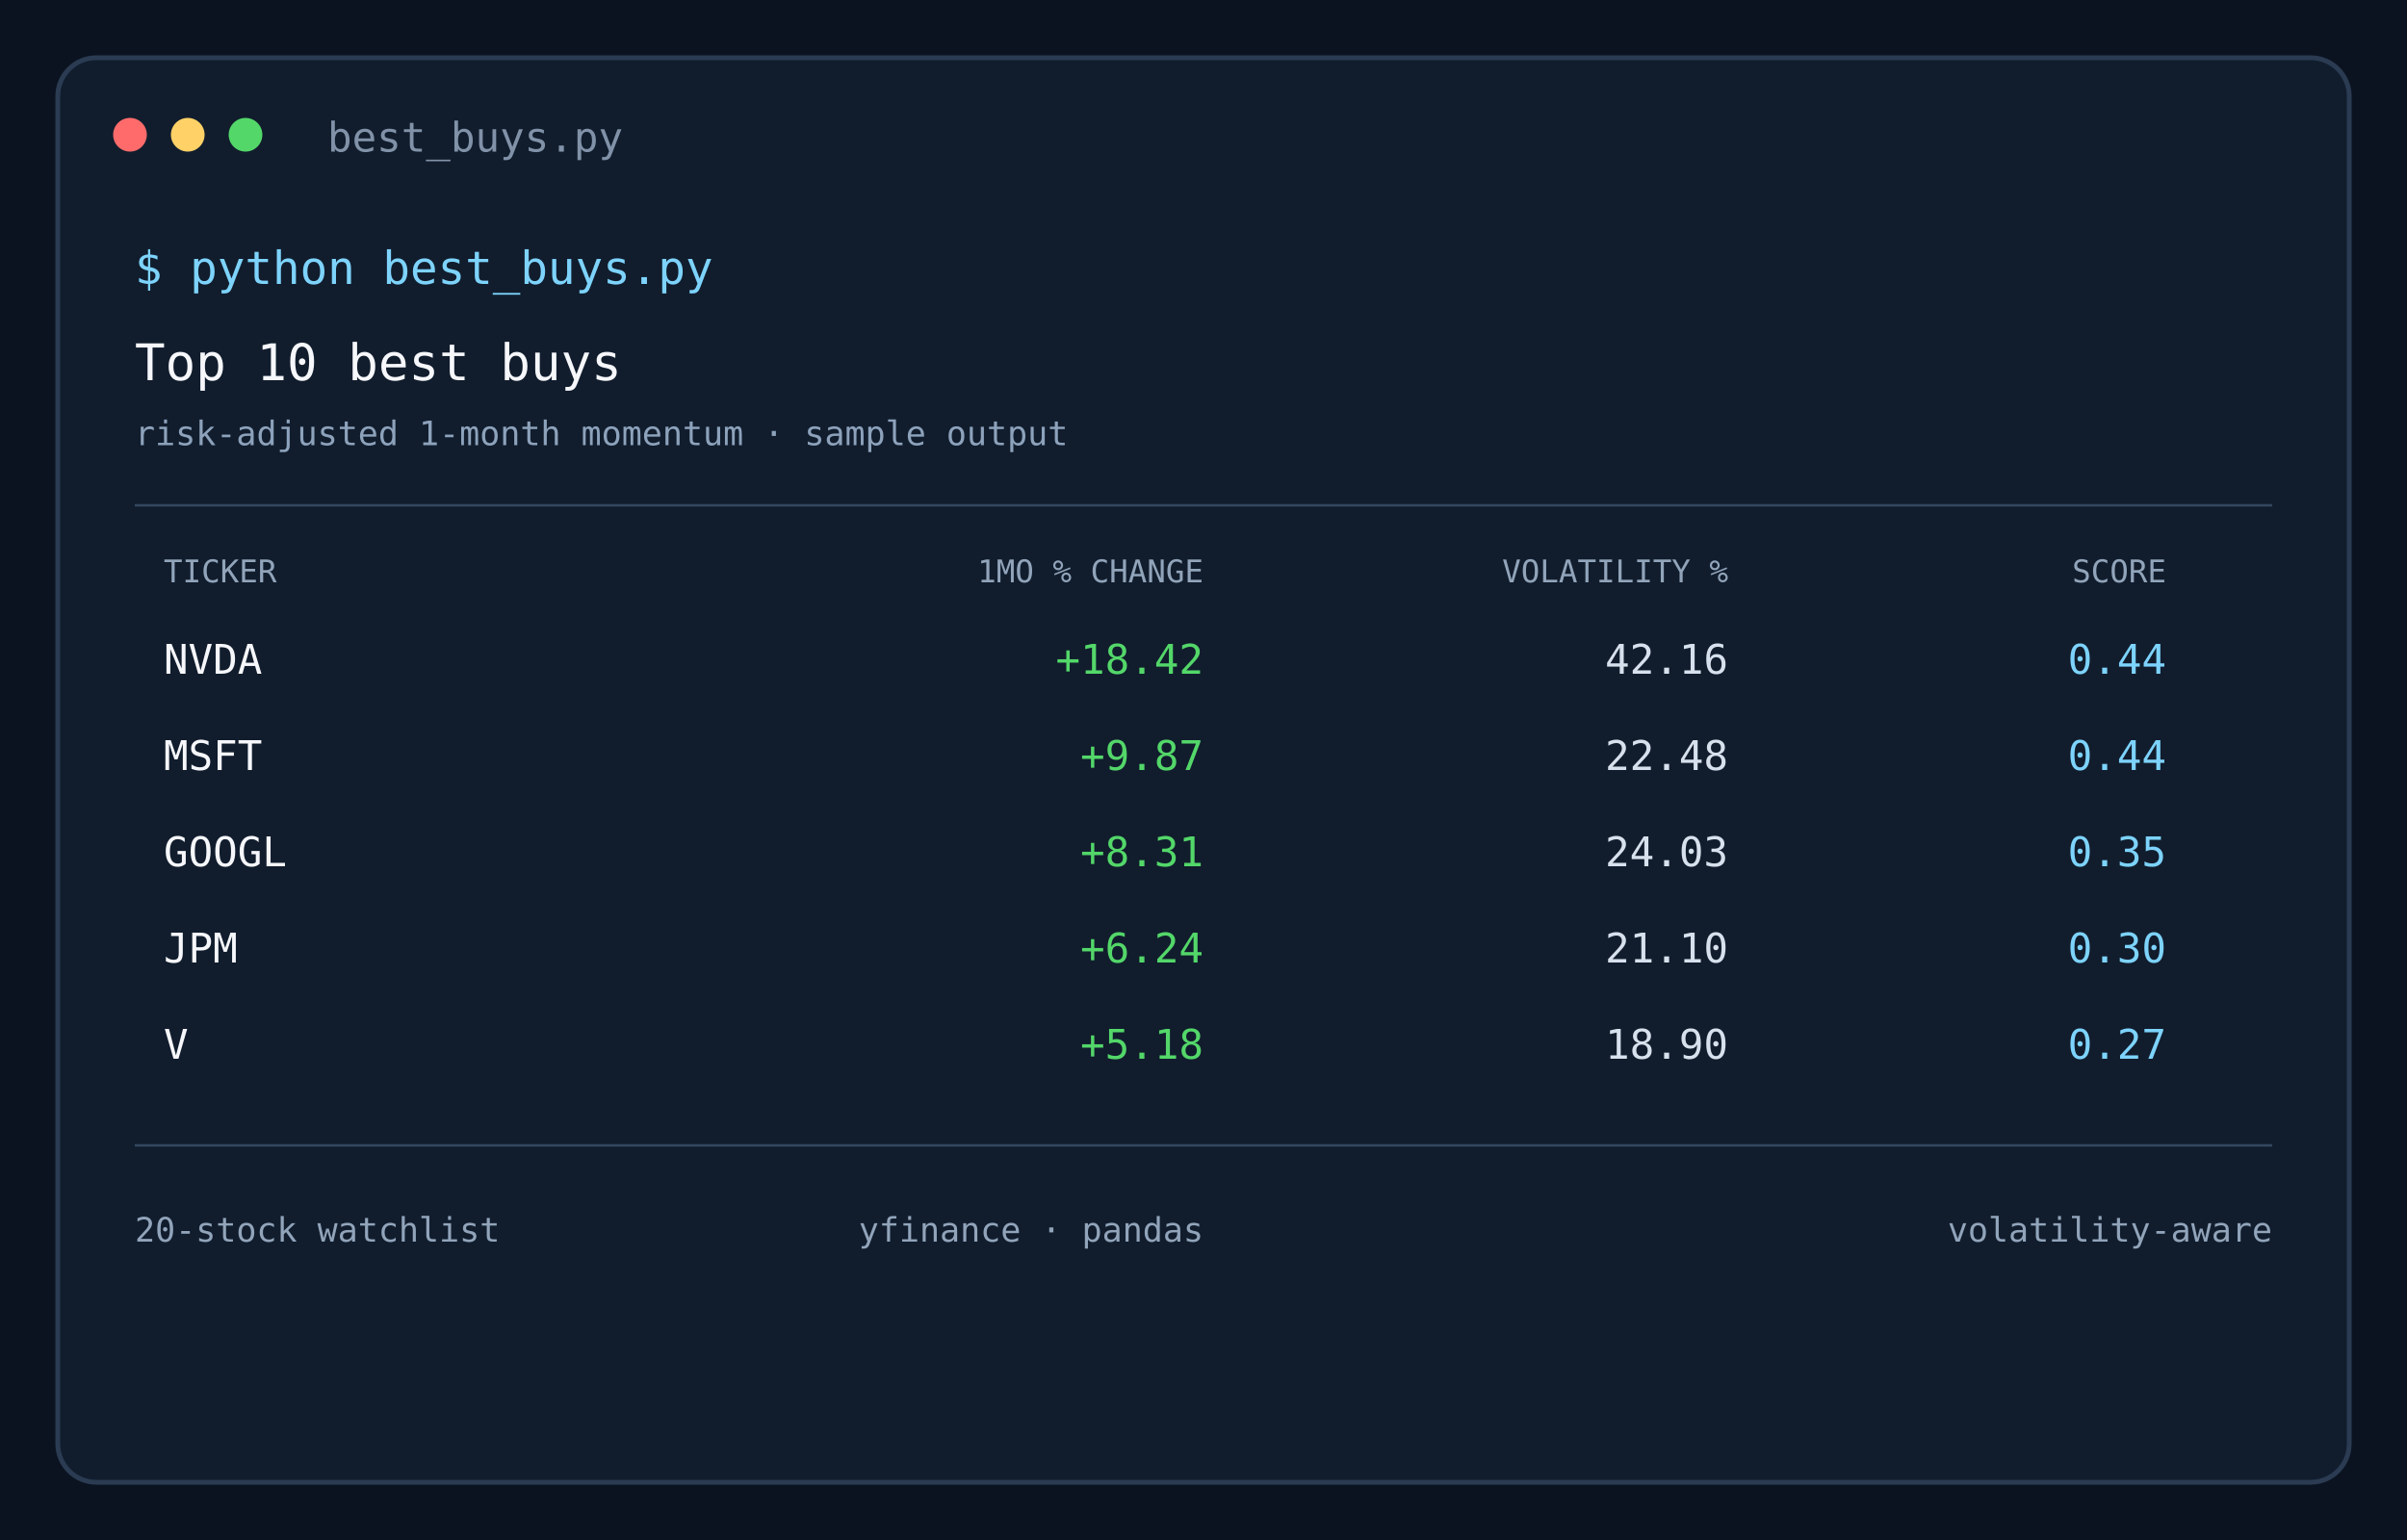
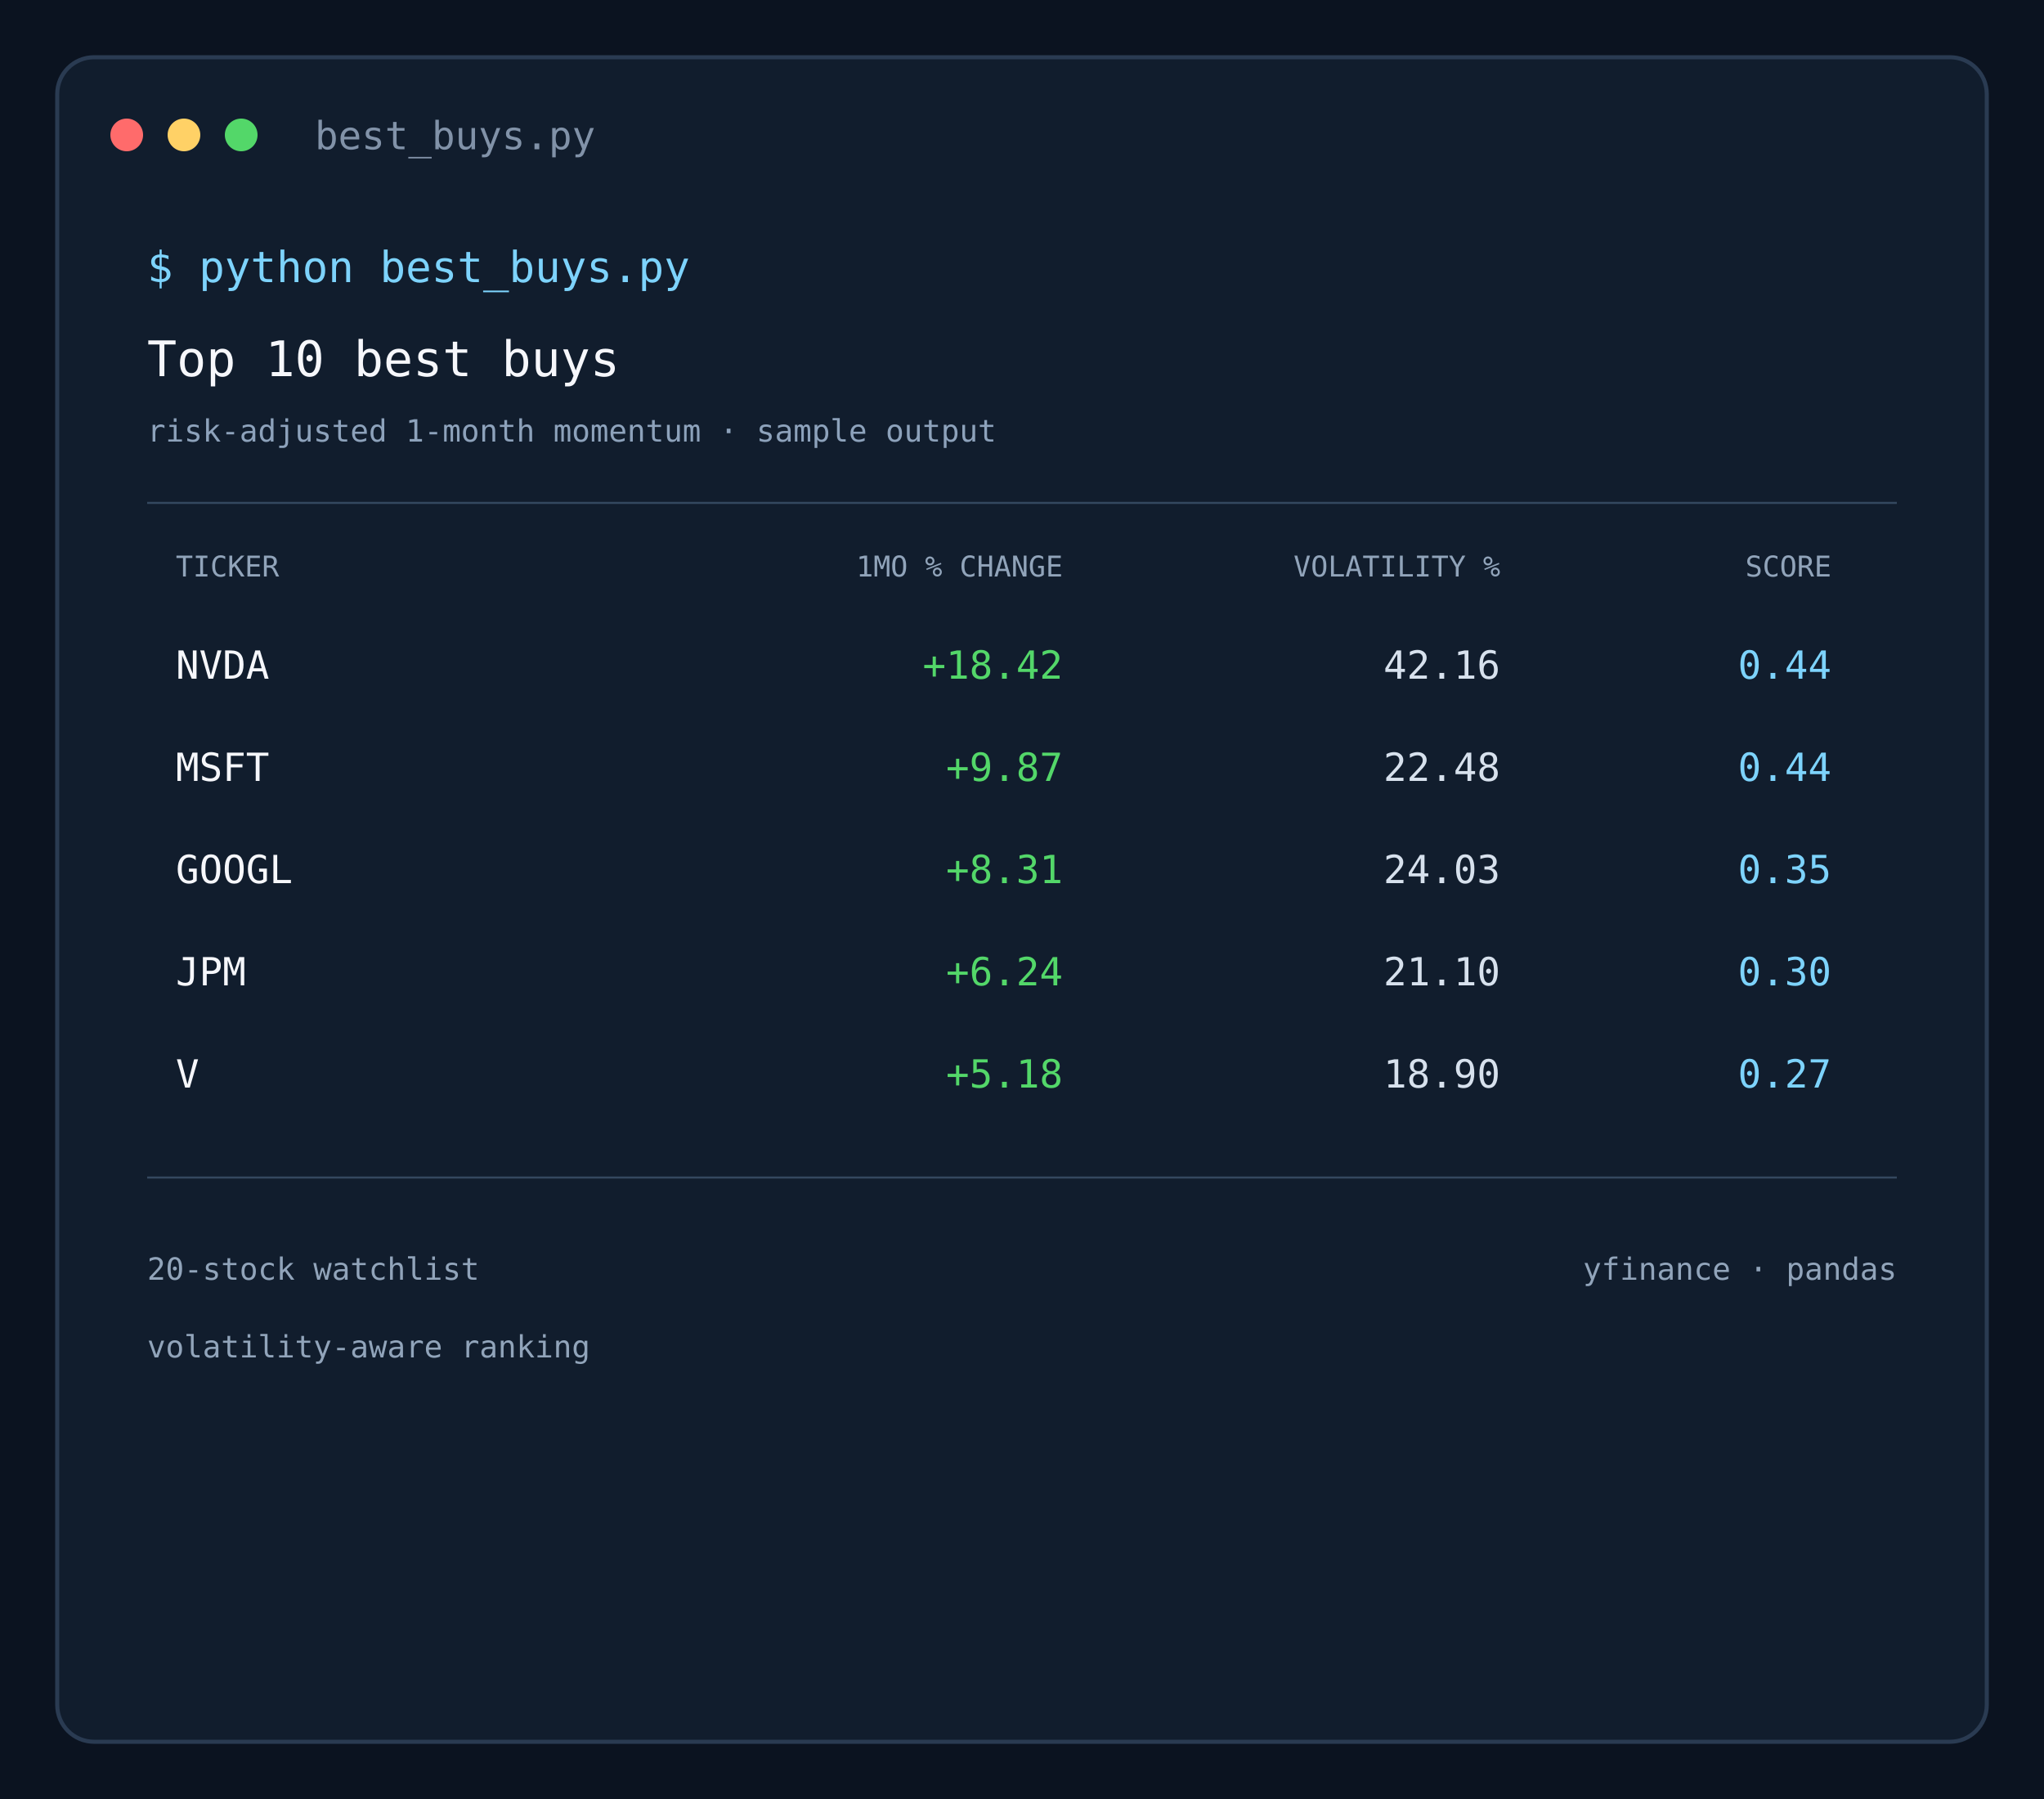
- <svg xmlns="http://www.w3.org/2000/svg" viewBox="0 0 1000 640" role="img" aria-labelledby="title desc">
-   <rect width="1000" height="640" fill="#0b1320" />
-   <rect x="24" y="24" width="952" height="592" rx="16" fill="#111d2d" stroke="#2a3b52" stroke-width="2" />
-   <circle cx="54" cy="56" r="7" fill="#ff6b6b" />
-   <circle cx="78" cy="56" r="7" fill="#ffd166" />
-   <circle cx="102" cy="56" r="7" fill="#53d769" />
-   <text x="136" y="63" fill="#8192a8" font-family="ui-monospace, SFMono-Regular, Consolas, monospace" font-size="17">best_buys.py</text>
-   <text x="56" y="118" fill="#7dd3fc" font-family="ui-monospace, SFMono-Regular, Consolas, monospace" font-size="19">$ python best_buys.py</text>
-   <text x="56" y="158" fill="#f6f7fb" font-family="ui-monospace, SFMono-Regular, Consolas, monospace" font-size="21">Top 10 best buys</text>
-   <text x="56" y="185" fill="#8da2bb" font-family="ui-monospace, SFMono-Regular, Consolas, monospace" font-size="14">risk-adjusted 1-month momentum · sample output</text>
-   <line x1="56" y1="210" x2="944" y2="210" stroke="#34485f" />
-   <g fill="#91a4ba" font-family="ui-monospace, SFMono-Regular, Consolas, monospace" font-size="13">
-     <text x="68" y="242">TICKER</text>
-     <text x="500" y="242" text-anchor="end">1MO % CHANGE</text>
-     <text x="718" y="242" text-anchor="end">VOLATILITY %</text>
-     <text x="900" y="242" text-anchor="end">SCORE</text>
+ <svg xmlns="http://www.w3.org/2000/svg" viewBox="0 0 1000 880" role="img" aria-labelledby="title desc">
+   <rect width="1000" height="880" fill="#0b1320" />
+   <rect x="28" y="28" width="944" height="824" rx="18" fill="#111d2d" stroke="#2a3b52" stroke-width="2" />
+   <circle cx="62" cy="66" r="8" fill="#ff6b6b" />
+   <circle cx="90" cy="66" r="8" fill="#ffd166" />
+   <circle cx="118" cy="66" r="8" fill="#53d769" />
+   <text x="154" y="73" fill="#8192a8" font-family="ui-monospace, SFMono-Regular, Consolas, monospace" font-size="19">best_buys.py</text>
+   <text x="72" y="138" fill="#7dd3fc" font-family="ui-monospace, SFMono-Regular, Consolas, monospace" font-size="21">$ python best_buys.py</text>
+   <text x="72" y="184" fill="#f6f7fb" font-family="ui-monospace, SFMono-Regular, Consolas, monospace" font-size="24">Top 10 best buys</text>
+   <text x="72" y="216" fill="#8da2bb" font-family="ui-monospace, SFMono-Regular, Consolas, monospace" font-size="15">risk-adjusted 1-month momentum · sample output</text>
+   <line x1="72" y1="246" x2="928" y2="246" stroke="#34485f" />
+   <g fill="#91a4ba" font-family="ui-monospace, SFMono-Regular, Consolas, monospace" font-size="14">
+     <text x="86" y="282">TICKER</text>
+     <text x="520" y="282" text-anchor="end">1MO % CHANGE</text>
+     <text x="734" y="282" text-anchor="end">VOLATILITY %</text>
+     <text x="896" y="282" text-anchor="end">SCORE</text>
  </g>
-   <g font-family="ui-monospace, SFMono-Regular, Consolas, monospace" font-size="17">
-     <text x="68" y="280" fill="#f6f7fb">NVDA</text>
-     <text x="500" y="280" text-anchor="end" fill="#53d769">+18.42</text>
-     <text x="718" y="280" text-anchor="end" fill="#d7e1ed">42.16</text>
-     <text x="900" y="280" text-anchor="end" fill="#7dd3fc">0.44</text>
-     <text x="68" y="320" fill="#f6f7fb">MSFT</text>
-     <text x="500" y="320" text-anchor="end" fill="#53d769">+9.87</text>
-     <text x="718" y="320" text-anchor="end" fill="#d7e1ed">22.48</text>
-     <text x="900" y="320" text-anchor="end" fill="#7dd3fc">0.44</text>
-     <text x="68" y="360" fill="#f6f7fb">GOOGL</text>
-     <text x="500" y="360" text-anchor="end" fill="#53d769">+8.31</text>
-     <text x="718" y="360" text-anchor="end" fill="#d7e1ed">24.03</text>
-     <text x="900" y="360" text-anchor="end" fill="#7dd3fc">0.35</text>
-     <text x="68" y="400" fill="#f6f7fb">JPM</text>
-     <text x="500" y="400" text-anchor="end" fill="#53d769">+6.24</text>
-     <text x="718" y="400" text-anchor="end" fill="#d7e1ed">21.10</text>
-     <text x="900" y="400" text-anchor="end" fill="#7dd3fc">0.30</text>
-     <text x="68" y="440" fill="#f6f7fb">V</text>
-     <text x="500" y="440" text-anchor="end" fill="#53d769">+5.18</text>
-     <text x="718" y="440" text-anchor="end" fill="#d7e1ed">18.90</text>
-     <text x="900" y="440" text-anchor="end" fill="#7dd3fc">0.27</text>
+   <g font-family="ui-monospace, SFMono-Regular, Consolas, monospace" font-size="19">
+     <text x="86" y="332" fill="#f6f7fb">NVDA</text>
+     <text x="520" y="332" text-anchor="end" fill="#53d769">+18.42</text>
+     <text x="734" y="332" text-anchor="end" fill="#d7e1ed">42.16</text>
+     <text x="896" y="332" text-anchor="end" fill="#7dd3fc">0.44</text>
+     <text x="86" y="382" fill="#f6f7fb">MSFT</text>
+     <text x="520" y="382" text-anchor="end" fill="#53d769">+9.87</text>
+     <text x="734" y="382" text-anchor="end" fill="#d7e1ed">22.48</text>
+     <text x="896" y="382" text-anchor="end" fill="#7dd3fc">0.44</text>
+     <text x="86" y="432" fill="#f6f7fb">GOOGL</text>
+     <text x="520" y="432" text-anchor="end" fill="#53d769">+8.31</text>
+     <text x="734" y="432" text-anchor="end" fill="#d7e1ed">24.03</text>
+     <text x="896" y="432" text-anchor="end" fill="#7dd3fc">0.35</text>
+     <text x="86" y="482" fill="#f6f7fb">JPM</text>
+     <text x="520" y="482" text-anchor="end" fill="#53d769">+6.24</text>
+     <text x="734" y="482" text-anchor="end" fill="#d7e1ed">21.10</text>
+     <text x="896" y="482" text-anchor="end" fill="#7dd3fc">0.30</text>
+     <text x="86" y="532" fill="#f6f7fb">V</text>
+     <text x="520" y="532" text-anchor="end" fill="#53d769">+5.18</text>
+     <text x="734" y="532" text-anchor="end" fill="#d7e1ed">18.90</text>
+     <text x="896" y="532" text-anchor="end" fill="#7dd3fc">0.27</text>
  </g>
-   <line x1="56" y1="476" x2="944" y2="476" stroke="#34485f" />
-   <text x="56" y="516" fill="#91a4ba" font-family="ui-monospace, SFMono-Regular, Consolas, monospace" font-size="14">20-stock watchlist</text>
-   <text x="500" y="516" text-anchor="end" fill="#91a4ba" font-family="ui-monospace, SFMono-Regular, Consolas, monospace" font-size="14">yfinance · pandas</text>
-   <text x="944" y="516" text-anchor="end" fill="#91a4ba" font-family="ui-monospace, SFMono-Regular, Consolas, monospace" font-size="14">volatility-aware</text>
+   <line x1="72" y1="576" x2="928" y2="576" stroke="#34485f" />
+   <text x="72" y="626" fill="#91a4ba" font-family="ui-monospace, SFMono-Regular, Consolas, monospace" font-size="15">20-stock watchlist</text>
+   <text x="928" y="626" text-anchor="end" fill="#91a4ba" font-family="ui-monospace, SFMono-Regular, Consolas, monospace" font-size="15">yfinance · pandas</text>
+   <text x="72" y="664" fill="#91a4ba" font-family="ui-monospace, SFMono-Regular, Consolas, monospace" font-size="15">volatility-aware ranking</text>
</svg>
